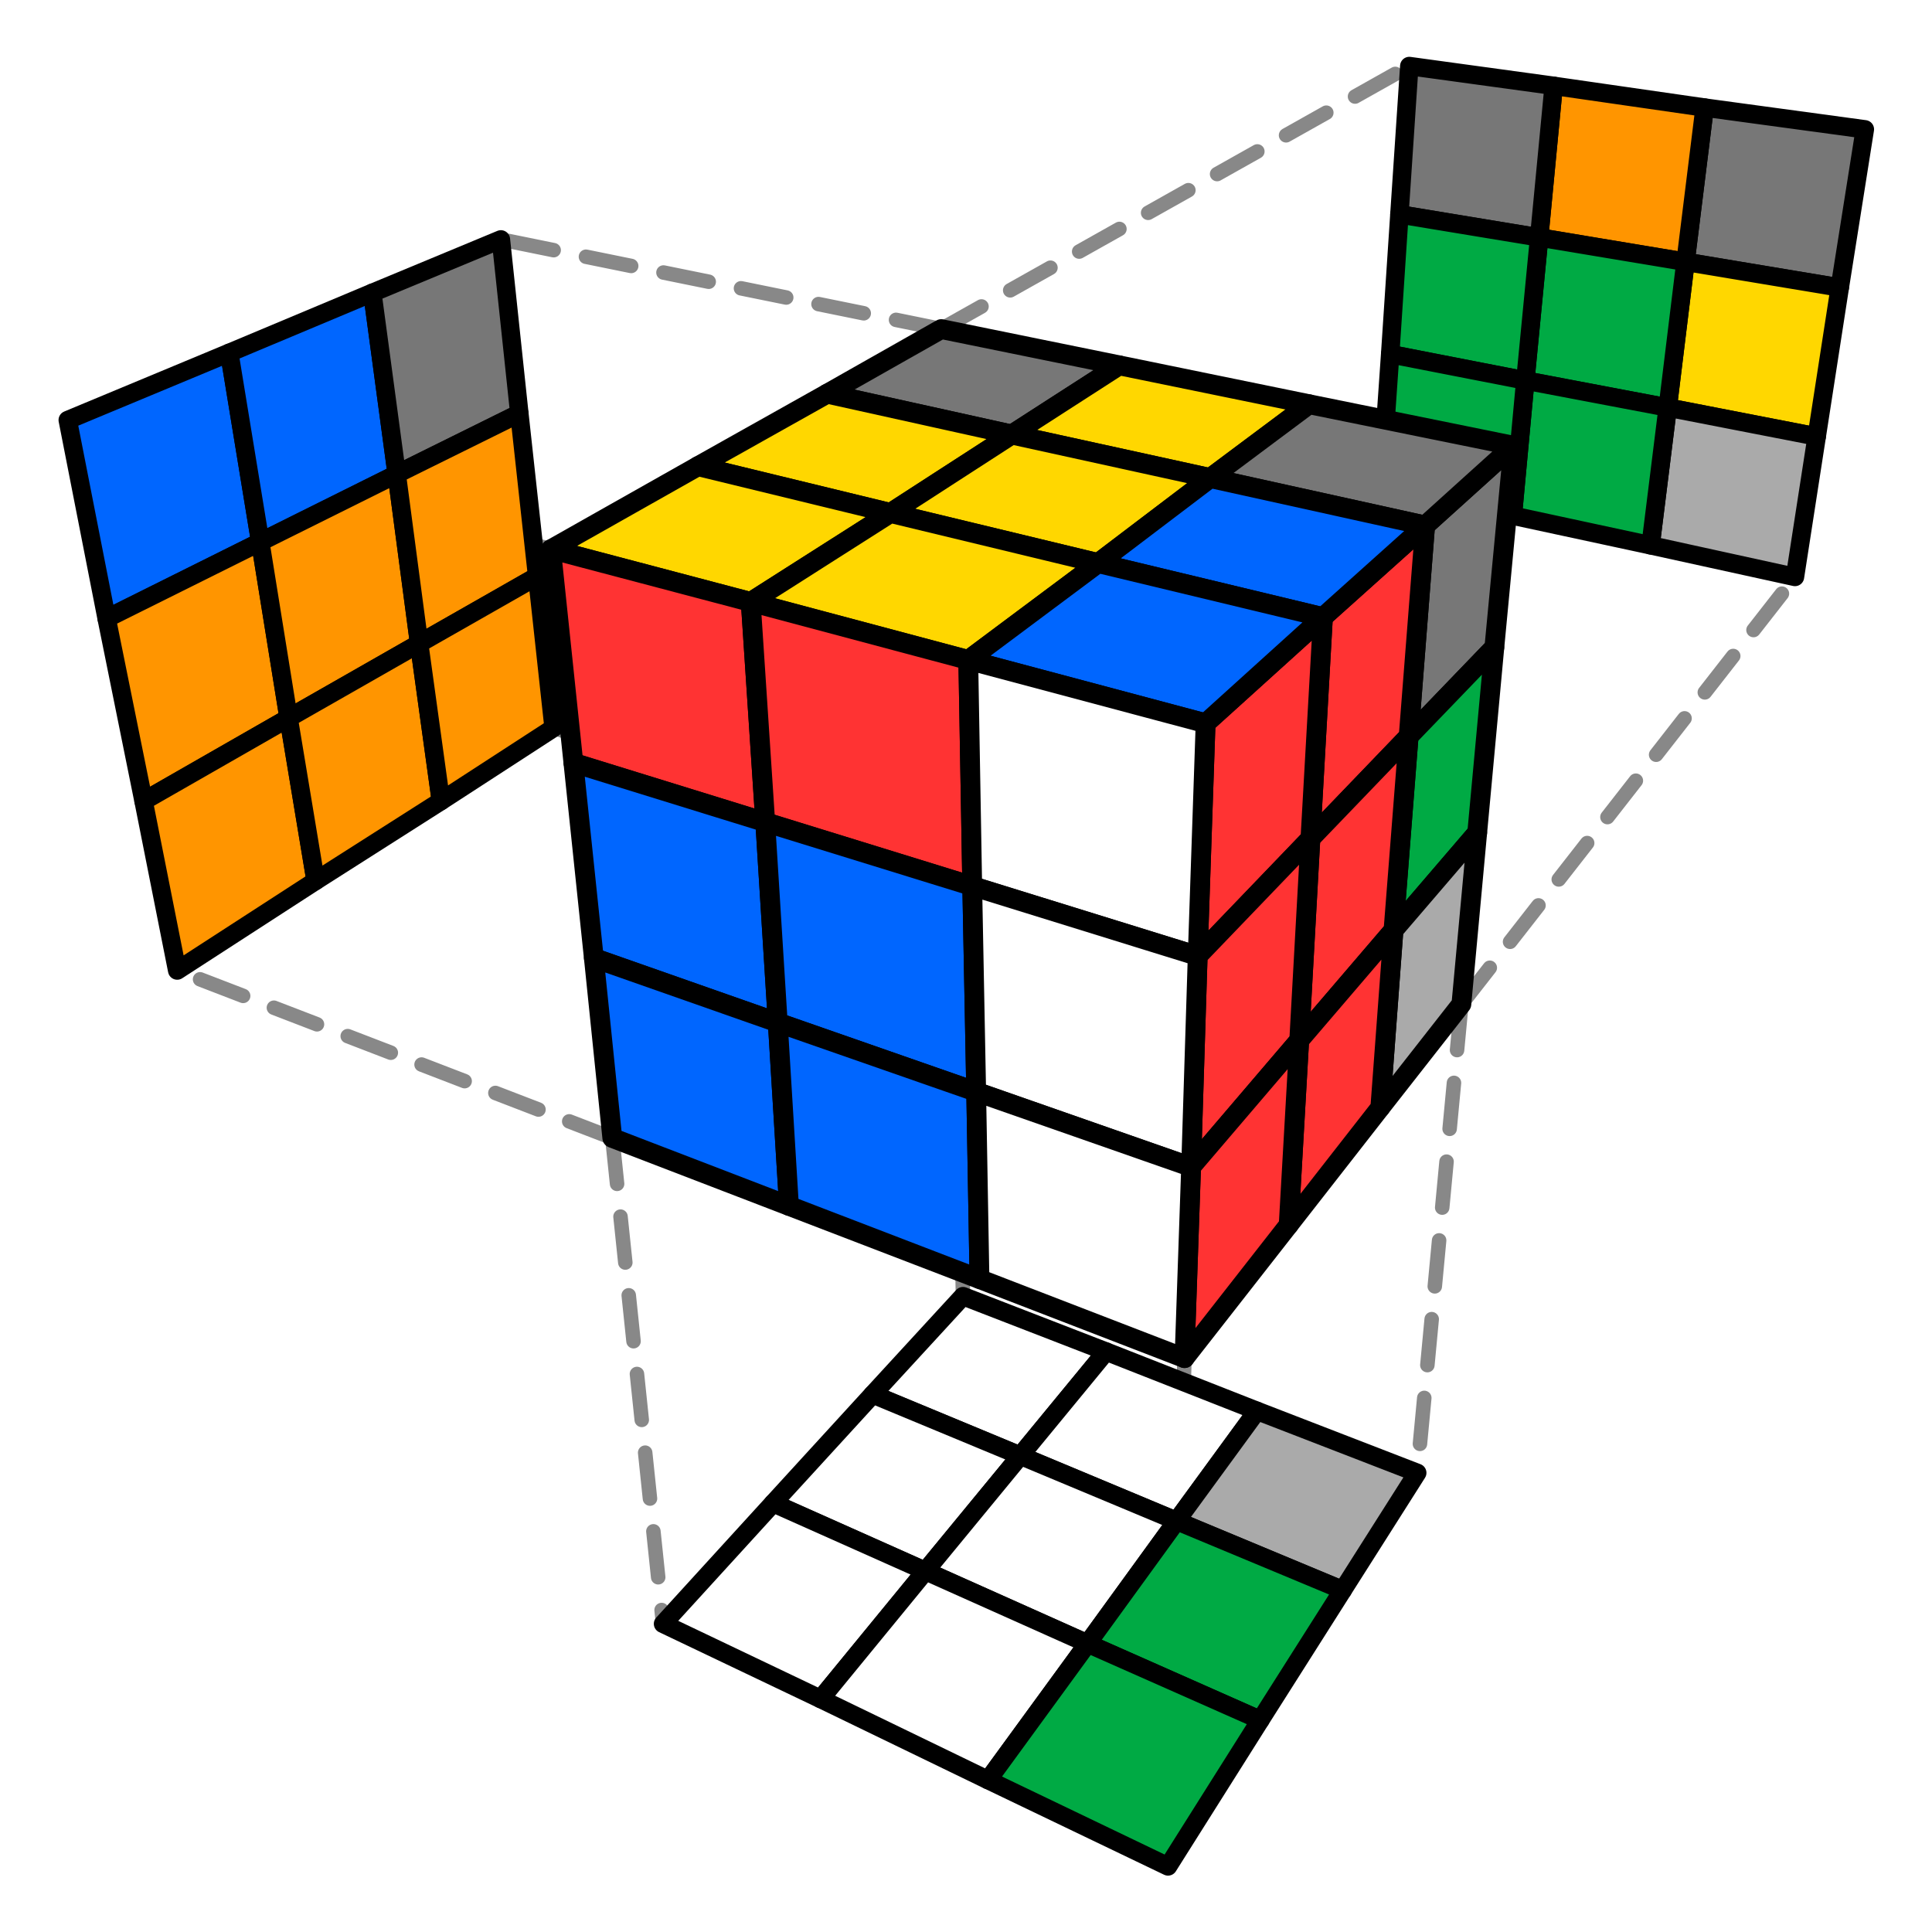
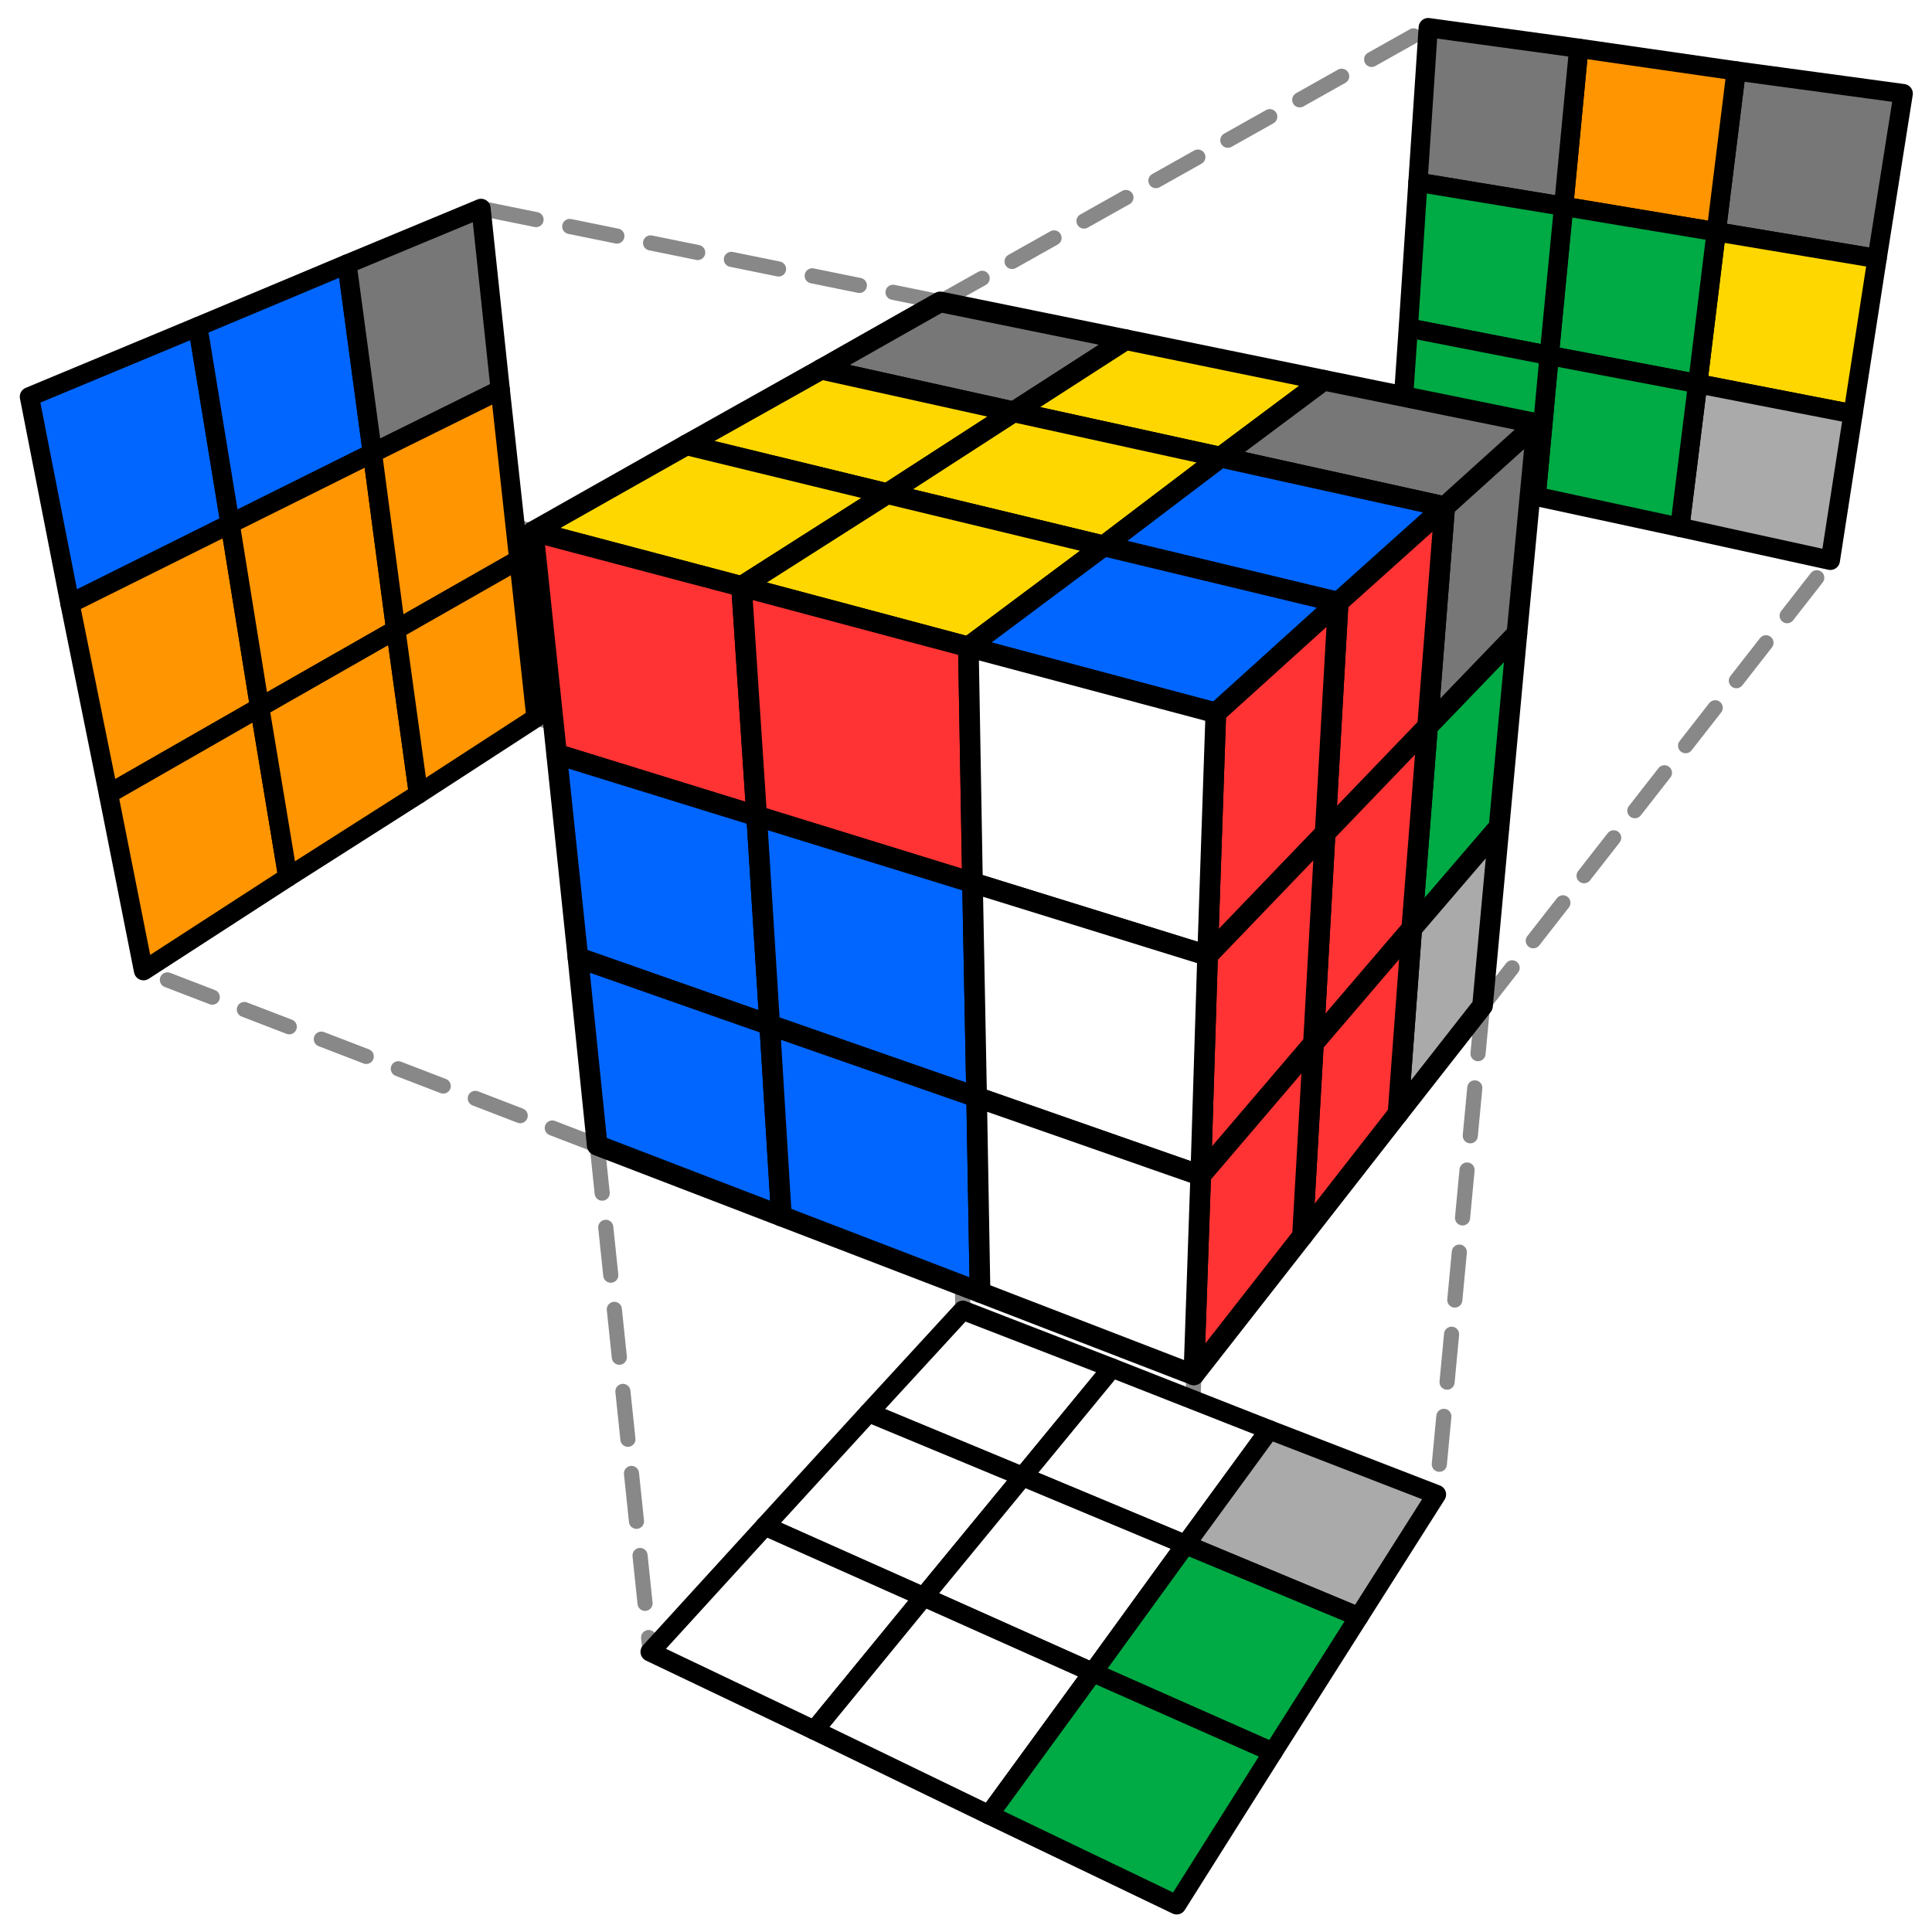
<svg xmlns="http://www.w3.org/2000/svg" width="240" height="240" viewBox="0 0 240 240">
  <rect fill="#FFFFFF" width="240" height="240" />
-   <g transform="translate(130.7653,99.34969) scale(81.89226)" style="stroke:#000000;stroke-width:0.028;stroke-linejoin:round;stroke-linecap:round">
+   <g transform="translate(131.2249,98.46804) scale(85.38859)" style="stroke:#000000;stroke-width:0.028;stroke-linejoin:round;stroke-linecap:round">
    <line x1="-0.761" y1="-0.38" x2="-1.494" y2="-0.576" stroke="#888888" stroke-width="0.022" stroke-dasharray="0.07,0.05" stroke-linecap="round" />
    <line x1="-0.169" y1="-0.714" x2="-0.837" y2="-0.85" stroke="#888888" stroke-width="0.022" stroke-dasharray="0.07,0.05" stroke-linecap="round" />
    <line x1="-0.668" y1="0.513" x2="-1.328" y2="0.259" stroke="#888888" stroke-width="0.022" stroke-dasharray="0.07,0.05" stroke-linecap="round" />
    <line x1="-0.151" y1="0.076" x2="-0.757" y2="-0.109" stroke="#888888" stroke-width="0.022" stroke-dasharray="0.07,0.05" stroke-linecap="round" />
    <line x1="-0.668" y1="0.513" x2="-0.591" y2="1.25" stroke="#888888" stroke-width="0.022" stroke-dasharray="0.07,0.05" stroke-linecap="round" />
    <line x1="0.2" y1="0.847" x2="0.175" y2="1.618" stroke="#888888" stroke-width="0.022" stroke-dasharray="0.07,0.05" stroke-linecap="round" />
    <line x1="-0.151" y1="0.076" x2="-0.136" y2="0.753" stroke="#888888" stroke-width="0.022" stroke-dasharray="0.07,0.05" stroke-linecap="round" />
    <line x1="0.62" y1="0.31" x2="0.553" y2="1.021" stroke="#888888" stroke-width="0.022" stroke-dasharray="0.07,0.05" stroke-linecap="round" />
    <line x1="-0.151" y1="0.076" x2="0.498" y2="-0.474" stroke="#888888" stroke-width="0.022" stroke-dasharray="0.07,0.05" stroke-linecap="round" />
    <line x1="0.62" y1="0.31" x2="1.126" y2="-0.338" stroke="#888888" stroke-width="0.022" stroke-dasharray="0.07,0.05" stroke-linecap="round" />
    <line x1="-0.169" y1="-0.714" x2="0.541" y2="-1.113" stroke="#888888" stroke-width="0.022" stroke-dasharray="0.07,0.05" stroke-linecap="round" />
    <line x1="0.699" y1="-0.537" x2="1.232" y2="-1.017" stroke="#888888" stroke-width="0.022" stroke-dasharray="0.07,0.05" stroke-linecap="round" />
    <polygon fill="#0066FF" stroke="#000000" points="-1.494,-0.576 -1.249,-0.678 -1.202,-0.391 -1.435,-0.275" />
    <polygon fill="#0066FF" stroke="#000000" points="-1.249,-0.678 -1.032,-0.769 -0.995,-0.494 -1.202,-0.391" />
    <polygon fill="#777777" stroke="#000000" points="-1.032,-0.769 -0.837,-0.85 -0.809,-0.586 -0.995,-0.494" />
    <polygon fill="#FF9500" stroke="#000000" points="-1.435,-0.275 -1.202,-0.391 -1.159,-0.124 -1.379,0.002" />
    <polygon fill="#FF9500" stroke="#000000" points="-1.202,-0.391 -0.995,-0.494 -0.961,-0.237 -1.159,-0.124" />
    <polygon fill="#FF9500" stroke="#000000" points="-0.995,-0.494 -0.809,-0.586 -0.782,-0.339 -0.961,-0.237" />
    <polygon fill="#FF9500" stroke="#000000" points="-1.379,0.002 -1.159,-0.124 -1.118,0.123 -1.328,0.259" />
    <polygon fill="#FF9500" stroke="#000000" points="-1.159,-0.124 -0.961,-0.237 -0.928,0.002 -1.118,0.123" />
    <polygon fill="#FF9500" stroke="#000000" points="-0.961,-0.237 -0.782,-0.339 -0.757,-0.109 -0.928,0.002" />
    <polygon fill="#FFFFFF" stroke="#000000" points="-0.136,0.753 0.081,0.837 -0.049,0.995 -0.273,0.902" />
    <polygon fill="#FFFFFF" stroke="#000000" points="0.081,0.837 0.31,0.927 0.188,1.094 -0.049,0.995" />
    <polygon fill="#aaaaaa" stroke="#000000" points="0.31,0.927 0.553,1.021 0.44,1.199 0.188,1.094" />
    <polygon fill="#FFFFFF" stroke="#000000" points="-0.273,0.902 -0.049,0.995 -0.193,1.17 -0.424,1.067" />
    <polygon fill="#FFFFFF" stroke="#000000" points="-0.049,0.995 0.188,1.094 0.053,1.28 -0.193,1.17" />
    <polygon fill="#00AA44" stroke="#000000" points="0.188,1.094 0.44,1.199 0.315,1.396 0.053,1.28" />
    <polygon fill="#FFFFFF" stroke="#000000" points="-0.424,1.067 -0.193,1.17 -0.352,1.364 -0.591,1.25" />
    <polygon fill="#FFFFFF" stroke="#000000" points="-0.193,1.17 0.053,1.28 -0.098,1.487 -0.352,1.364" />
    <polygon fill="#00AA44" stroke="#000000" points="0.053,1.28 0.315,1.396 0.175,1.618 -0.098,1.487" />
    <polygon fill="#777777" stroke="#000000" points="1.232,-1.017 0.989,-1.05 0.96,-0.816 1.194,-0.777" />
    <polygon fill="#FF9500" stroke="#000000" points="0.989,-1.05 0.76,-1.083 0.738,-0.853 0.96,-0.816" />
    <polygon fill="#777777" stroke="#000000" points="0.76,-1.083 0.541,-1.113 0.526,-0.888 0.738,-0.853" />
    <polygon fill="#FFD700" stroke="#000000" points="1.194,-0.777 0.96,-0.816 0.933,-0.595 1.159,-0.551" />
    <polygon fill="#00AA44" stroke="#000000" points="0.96,-0.816 0.738,-0.853 0.717,-0.636 0.933,-0.595" />
    <polygon fill="#00AA44" stroke="#000000" points="0.738,-0.853 0.526,-0.888 0.512,-0.676 0.717,-0.636" />
    <polygon fill="#aaaaaa" stroke="#000000" points="1.159,-0.551 0.933,-0.595 0.907,-0.386 1.126,-0.338" />
    <polygon fill="#00AA44" stroke="#000000" points="0.933,-0.595 0.717,-0.636 0.698,-0.431 0.907,-0.386" />
    <polygon fill="#00AA44" stroke="#000000" points="0.717,-0.636 0.512,-0.676 0.498,-0.474 0.698,-0.431" />
    <polygon fill="#777777" stroke="#000000" stroke-width="0.03" points="0.699,-0.537 0.565,-0.416 0.54,-0.096 0.67,-0.231" />
    <polygon fill="#FF3333" stroke="#000000" stroke-width="0.03" points="0.565,-0.416 0.41,-0.277 0.391,0.059 0.54,-0.096" />
    <polygon fill="#FF3333" stroke="#000000" stroke-width="0.03" points="0.41,-0.277 0.232,-0.116 0.22,0.237 0.391,0.059" />
    <polygon fill="#00AA44" stroke="#000000" stroke-width="0.03" points="0.67,-0.231 0.54,-0.096 0.517,0.198 0.644,0.05" />
    <polygon fill="#FF3333" stroke="#000000" stroke-width="0.03" points="0.54,-0.096 0.391,0.059 0.374,0.365 0.517,0.198" />
    <polygon fill="#FF3333" stroke="#000000" stroke-width="0.03" points="0.391,0.059 0.22,0.237 0.21,0.557 0.374,0.365" />
    <polygon fill="#aaaaaa" stroke="#000000" stroke-width="0.03" points="0.644,0.05 0.517,0.198 0.497,0.467 0.62,0.31" />
    <polygon fill="#FF3333" stroke="#000000" stroke-width="0.03" points="0.517,0.198 0.374,0.365 0.358,0.645 0.497,0.467" />
    <polygon fill="#FF3333" stroke="#000000" stroke-width="0.03" points="0.374,0.365 0.21,0.557 0.2,0.847 0.358,0.645" />
    <polygon fill="#777777" stroke="#000000" stroke-width="0.03" points="-0.169,-0.714 0.101,-0.659 -0.062,-0.554 -0.342,-0.616" />
    <polygon fill="#FFD700" stroke="#000000" stroke-width="0.03" points="0.101,-0.659 0.389,-0.6 0.239,-0.488 -0.062,-0.554" />
    <polygon fill="#777777" stroke="#000000" stroke-width="0.03" points="0.389,-0.6 0.699,-0.537 0.565,-0.416 0.239,-0.488" />
    <polygon fill="#FFD700" stroke="#000000" stroke-width="0.03" points="-0.342,-0.616 -0.062,-0.554 -0.246,-0.435 -0.538,-0.506" />
    <polygon fill="#FFD700" stroke="#000000" stroke-width="0.03" points="-0.062,-0.554 0.239,-0.488 0.069,-0.359 -0.246,-0.435" />
    <polygon fill="#0066FF" stroke="#000000" stroke-width="0.03" points="0.239,-0.488 0.565,-0.416 0.41,-0.277 0.069,-0.359" />
    <polygon fill="#FFD700" stroke="#000000" stroke-width="0.03" points="-0.538,-0.506 -0.246,-0.435 -0.458,-0.3 -0.761,-0.38" />
    <polygon fill="#FFD700" stroke="#000000" stroke-width="0.03" points="-0.246,-0.435 0.069,-0.359 -0.128,-0.212 -0.458,-0.3" />
    <polygon fill="#0066FF" stroke="#000000" stroke-width="0.03" points="0.069,-0.359 0.41,-0.277 0.232,-0.116 -0.128,-0.212" />
    <polygon fill="#FF3333" stroke="#000000" stroke-width="0.03" points="-0.761,-0.38 -0.458,-0.3 -0.436,0.034 -0.727,-0.056" />
    <polygon fill="#FF3333" stroke="#000000" stroke-width="0.03" points="-0.458,-0.3 -0.128,-0.212 -0.122,0.131 -0.436,0.034" />
    <polygon fill="#FFFFFF" stroke="#000000" stroke-width="0.03" points="-0.128,-0.212 0.232,-0.116 0.22,0.237 -0.122,0.131" />
    <polygon fill="#0066FF" stroke="#000000" stroke-width="0.03" points="-0.727,-0.056 -0.436,0.034 -0.417,0.338 -0.696,0.24" />
    <polygon fill="#0066FF" stroke="#000000" stroke-width="0.03" points="-0.436,0.034 -0.122,0.131 -0.116,0.443 -0.417,0.338" />
    <polygon fill="#FFFFFF" stroke="#000000" stroke-width="0.03" points="-0.122,0.131 0.22,0.237 0.21,0.557 -0.116,0.443" />
    <polygon fill="#0066FF" stroke="#000000" stroke-width="0.03" points="-0.696,0.24 -0.417,0.338 -0.4,0.616 -0.668,0.513" />
    <polygon fill="#0066FF" stroke="#000000" stroke-width="0.03" points="-0.417,0.338 -0.116,0.443 -0.111,0.727 -0.4,0.616" />
    <polygon fill="#FFFFFF" stroke="#000000" stroke-width="0.03" points="-0.116,0.443 0.21,0.557 0.2,0.847 -0.111,0.727" />
  </g>
</svg>
